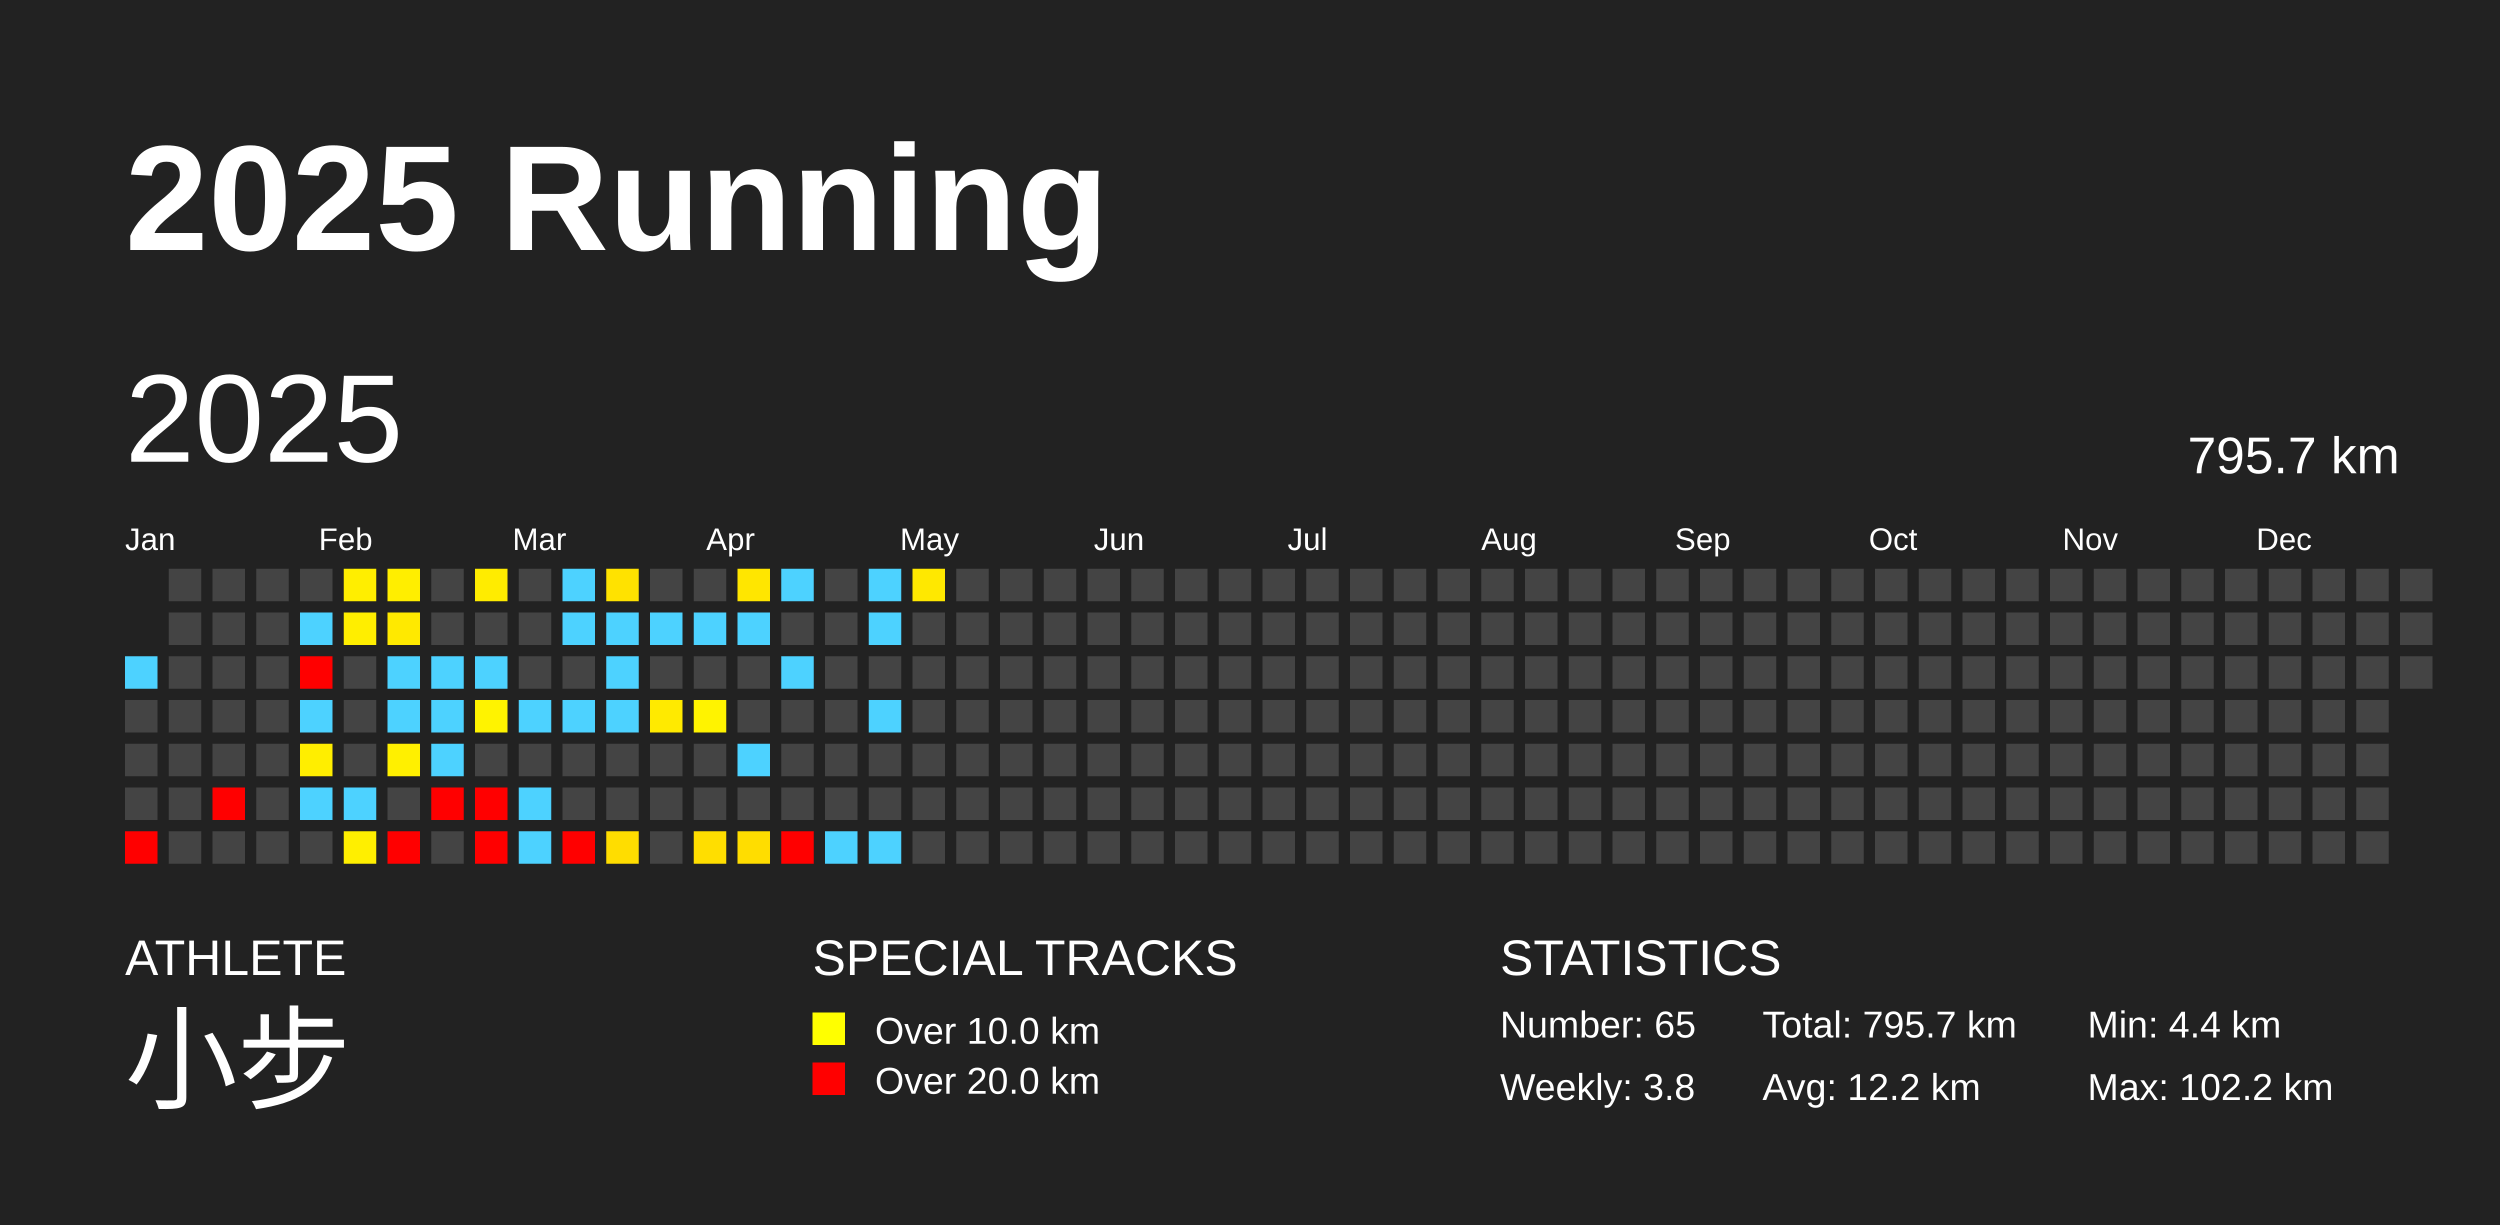
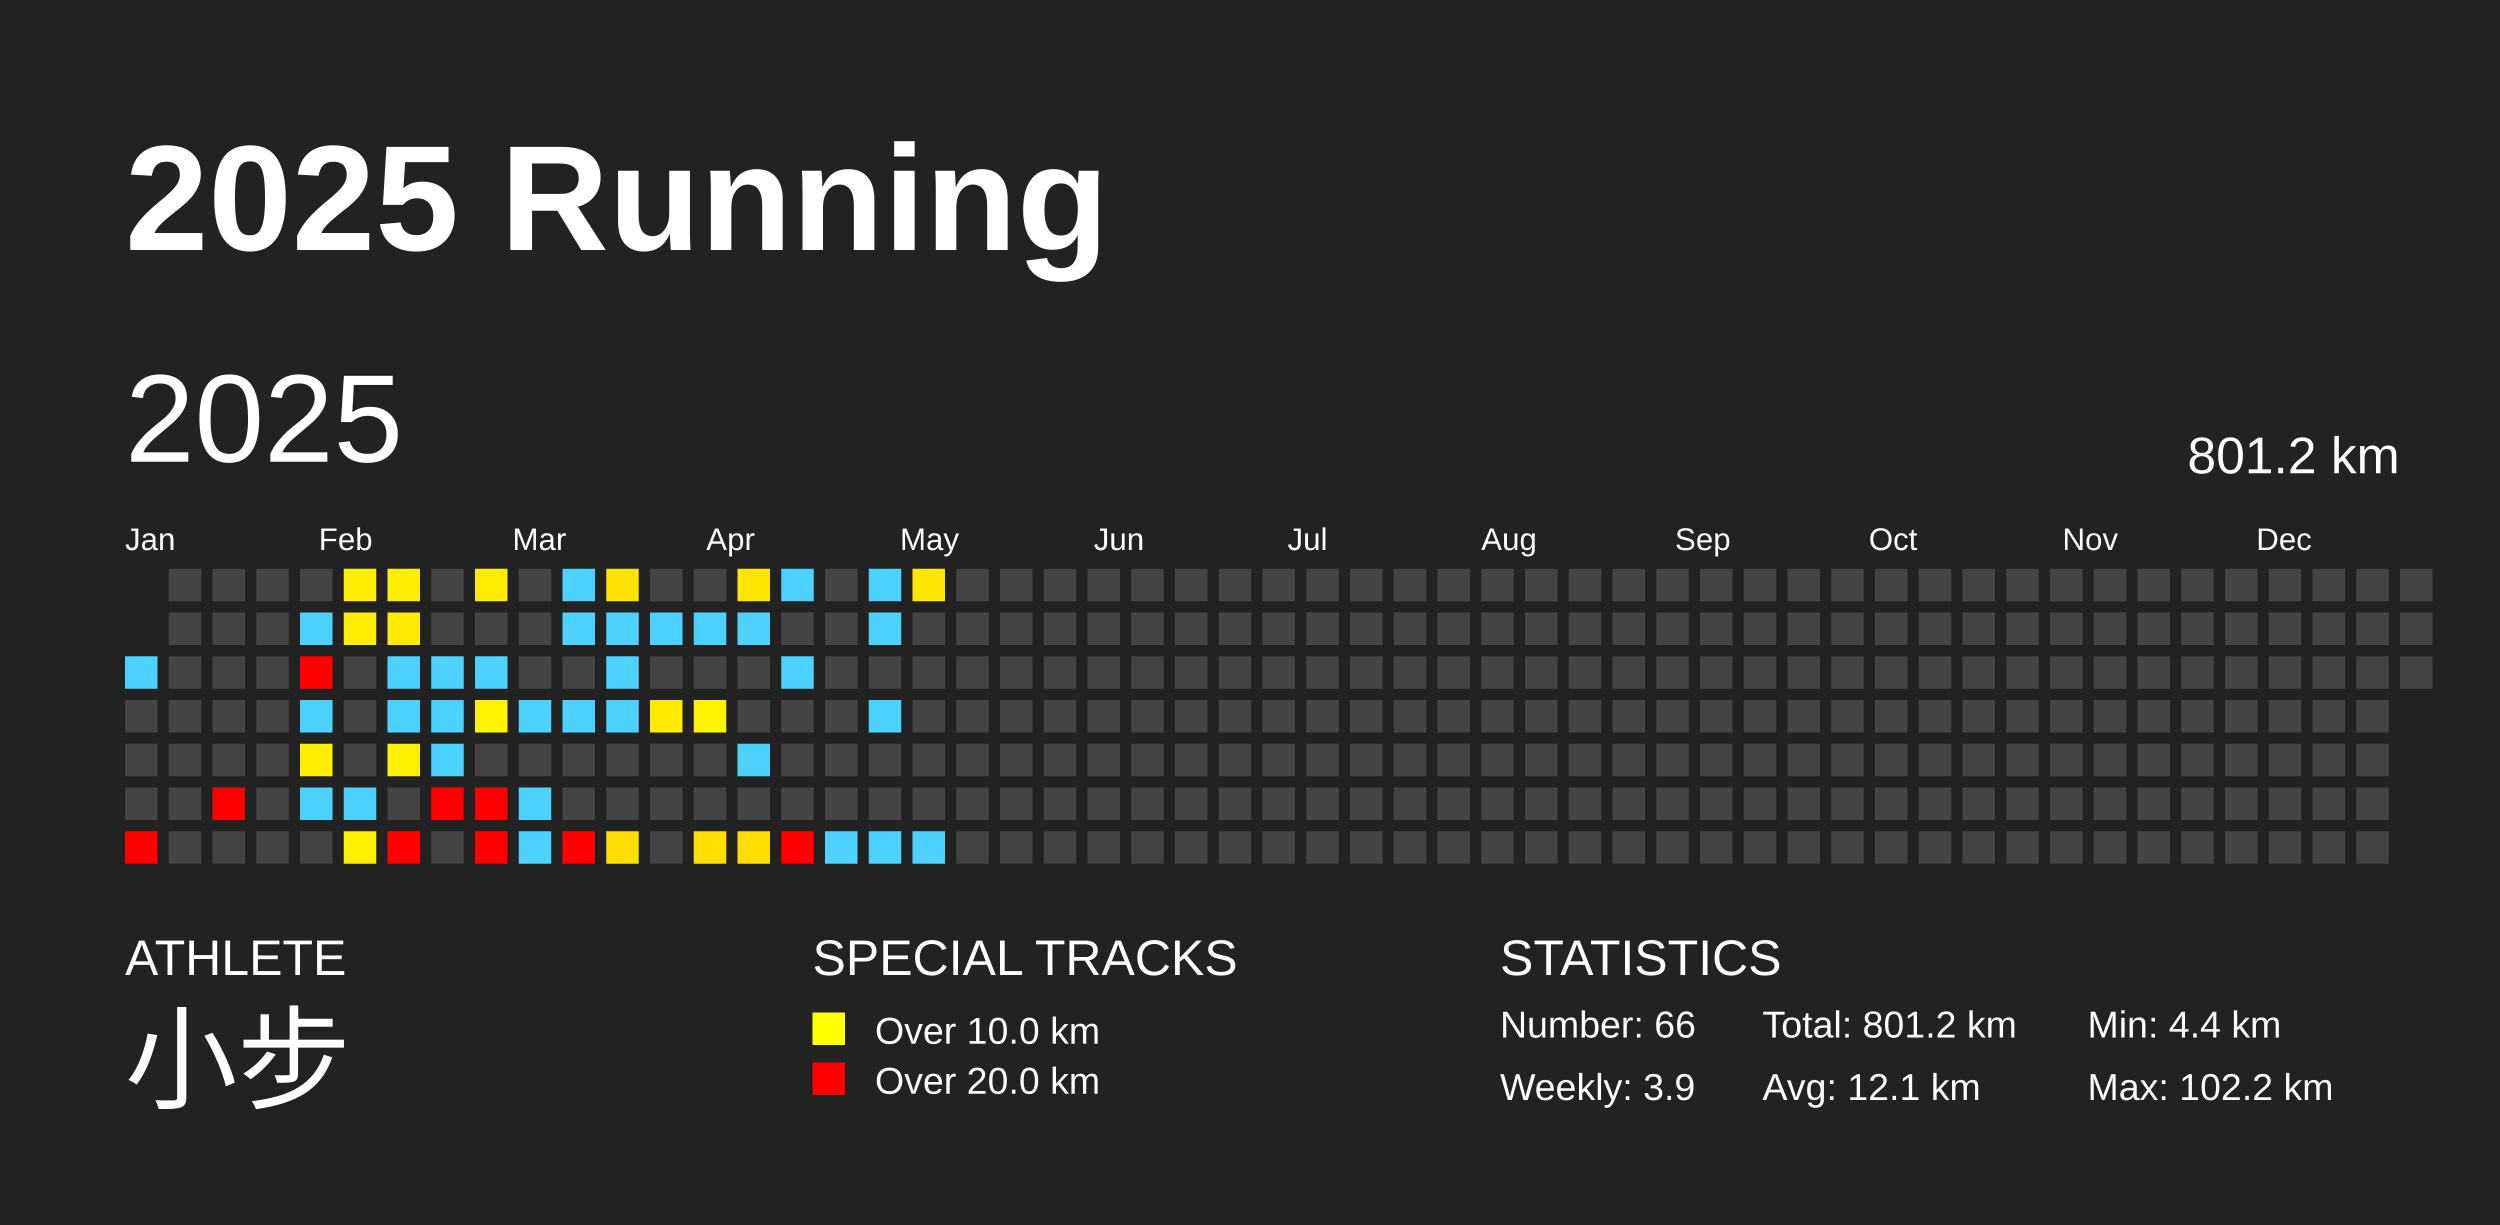
<svg xmlns="http://www.w3.org/2000/svg" baseProfile="full" height="98mm" version="1.1" viewBox="0,0,200,98" width="200mm">
  <defs />
  <rect fill="#222222" height="98" width="200" x="0" y="0" />
  <text fill="#FFFFFF" style="font-size:12px; font-family:Arial; font-weight:bold;" x="10" y="20">2025 Running</text>
  <text fill="#FFFFFF" style="font-size:4px; font-family:Arial" x="10" y="78">ATHLETE</text>
  <text fill="#FFFFFF" style="font-size:9px; font-family:Arial" x="10" y="88">小步</text>
  <text fill="#FFFFFF" style="font-size:4px; font-family:Arial" x="65" y="78">SPECIAL TRACKS</text>
  <rect fill="yellow" height="2.6" width="2.6" x="65" y="81" />
  <text fill="#FFFFFF" style="font-size:3px; font-family:Arial" x="70" y="83.5">Over 10.0 km</text>
  <rect fill="red" height="2.6" width="2.6" x="65" y="85" />
  <text fill="#FFFFFF" style="font-size:3px; font-family:Arial" x="70" y="87.5">Over 20.0 km</text>
  <text fill="#FFFFFF" style="font-size:4px; font-family:Arial" x="120" y="78">STATISTICS</text>
-   <text fill="#FFFFFF" style="font-size:3px; font-family:Arial" x="120" y="83">Number: 65</text>
-   <text fill="#FFFFFF" style="font-size:3px; font-family:Arial" x="120" y="88">Weekly: 3.8</text>
-   <text fill="#FFFFFF" style="font-size:3px; font-family:Arial" x="141" y="83">Total: 795.7 km</text>
-   <text fill="#FFFFFF" style="font-size:3px; font-family:Arial" x="141" y="88">Avg: 12.2 km</text>
+   <text fill="#FFFFFF" style="font-size:3px; font-family:Arial" x="120" y="83">Number: 66</text>
+   <text fill="#FFFFFF" style="font-size:3px; font-family:Arial" x="120" y="88">Weekly: 3.9</text>
+   <text fill="#FFFFFF" style="font-size:3px; font-family:Arial" x="141" y="83">Total: 801.2 km</text>
+   <text fill="#FFFFFF" style="font-size:3px; font-family:Arial" x="141" y="88">Avg: 12.1 km</text>
  <text fill="#FFFFFF" style="font-size:3px; font-family:Arial" x="167" y="83">Min: 4.4 km</text>
  <text fill="#FFFFFF" style="font-size:3px; font-family:Arial" x="167" y="88">Max: 102.2 km</text>
  <text dominant-baseline="hanging" fill="#FFFFFF" style="font-size:10.0px; font-family:Arial;" x="10" y="30">2025</text>
-   <text dominant-baseline="hanging" fill="#FFFFFF" style="font-size:4.125px; font-family:Arial;" x="175" y="35">795.7 km</text>
+   <text dominant-baseline="hanging" fill="#FFFFFF" style="font-size:4.125px; font-family:Arial;" x="175" y="35">801.2 km</text>
  <text fill="#FFFFFF" style="font-size:2.5px; font-family:Arial" x="10.0" y="44">Jan</text>
  <text fill="#FFFFFF" style="font-size:2.5px; font-family:Arial" x="25.5" y="44">Feb</text>
  <text fill="#FFFFFF" style="font-size:2.5px; font-family:Arial" x="41.0" y="44">Mar</text>
  <text fill="#FFFFFF" style="font-size:2.5px; font-family:Arial" x="56.5" y="44">Apr</text>
  <text fill="#FFFFFF" style="font-size:2.5px; font-family:Arial" x="72.0" y="44">May</text>
  <text fill="#FFFFFF" style="font-size:2.5px; font-family:Arial" x="87.5" y="44">Jun</text>
  <text fill="#FFFFFF" style="font-size:2.5px; font-family:Arial" x="103.0" y="44">Jul</text>
  <text fill="#FFFFFF" style="font-size:2.5px; font-family:Arial" x="118.5" y="44">Aug</text>
  <text fill="#FFFFFF" style="font-size:2.5px; font-family:Arial" x="134.0" y="44">Sep</text>
  <text fill="#FFFFFF" style="font-size:2.5px; font-family:Arial" x="149.5" y="44">Oct</text>
  <text fill="#FFFFFF" style="font-size:2.5px; font-family:Arial" x="165.0" y="44">Nov</text>
  <text fill="#FFFFFF" style="font-size:2.5px; font-family:Arial" x="180.5" y="44">Dec</text>
  <rect fill="#4dd2ff" height="2.6" width="2.6" x="10.0" y="52.5" />
  <rect fill="#444444" height="2.6" width="2.6" x="10.0" y="56.0" />
  <rect fill="#444444" height="2.6" width="2.6" x="10.0" y="59.5" />
  <rect fill="#444444" height="2.6" width="2.6" x="10.0" y="63.0" />
  <rect fill="red" height="2.6" width="2.6" x="10.0" y="66.5" />
  <rect fill="#444444" height="2.6" width="2.6" x="13.5" y="45.5" />
  <rect fill="#444444" height="2.6" width="2.6" x="13.5" y="49.0" />
  <rect fill="#444444" height="2.6" width="2.6" x="13.5" y="52.5" />
  <rect fill="#444444" height="2.6" width="2.6" x="13.5" y="56.0" />
  <rect fill="#444444" height="2.6" width="2.6" x="13.5" y="59.5" />
  <rect fill="#444444" height="2.6" width="2.6" x="13.5" y="63.0" />
  <rect fill="#444444" height="2.6" width="2.6" x="13.5" y="66.5" />
  <rect fill="#444444" height="2.6" width="2.6" x="17.0" y="45.5" />
  <rect fill="#444444" height="2.6" width="2.6" x="17.0" y="49.0" />
  <rect fill="#444444" height="2.6" width="2.6" x="17.0" y="52.5" />
  <rect fill="#444444" height="2.6" width="2.6" x="17.0" y="56.0" />
  <rect fill="#444444" height="2.6" width="2.6" x="17.0" y="59.5" />
  <rect fill="red" height="2.6" width="2.6" x="17.0" y="63.0" />
  <rect fill="#444444" height="2.6" width="2.6" x="17.0" y="66.5" />
  <rect fill="#444444" height="2.6" width="2.6" x="20.5" y="45.5" />
  <rect fill="#444444" height="2.6" width="2.6" x="20.5" y="49.0" />
  <rect fill="#444444" height="2.6" width="2.6" x="20.5" y="52.5" />
  <rect fill="#444444" height="2.6" width="2.6" x="20.5" y="56.0" />
  <rect fill="#444444" height="2.6" width="2.6" x="20.5" y="59.5" />
  <rect fill="#444444" height="2.6" width="2.6" x="20.5" y="63.0" />
  <rect fill="#444444" height="2.6" width="2.6" x="20.5" y="66.5" />
  <rect fill="#444444" height="2.6" width="2.6" x="24.0" y="45.5" />
  <rect fill="#4dd2ff" height="2.6" width="2.6" x="24.0" y="49.0" />
  <rect fill="red" height="2.6" width="2.6" x="24.0" y="52.5" />
  <rect fill="#4dd2ff" height="2.6" width="2.6" x="24.0" y="56.0" />
  <rect fill="#ffee00" height="2.6" width="2.6" x="24.0" y="59.5" />
  <rect fill="#4dd2ff" height="2.6" width="2.6" x="24.0" y="63.0" />
  <rect fill="#444444" height="2.6" width="2.6" x="24.0" y="66.5" />
  <rect fill="#ffee00" height="2.6" width="2.6" x="27.5" y="45.5" />
-   <rect fill="#ffee00" height="2.6" width="2.6" x="27.5" y="49.0" />
+   <rect fill="#ffed00" height="2.6" width="2.6" x="27.5" y="49.0" />
  <rect fill="#444444" height="2.6" width="2.6" x="27.5" y="52.5" />
  <rect fill="#444444" height="2.6" width="2.6" x="27.5" y="56.0" />
  <rect fill="#444444" height="2.6" width="2.6" x="27.5" y="59.5" />
  <rect fill="#4dd2ff" height="2.6" width="2.6" x="27.5" y="63.0" />
  <rect fill="#ffef00" height="2.6" width="2.6" x="27.5" y="66.5" />
  <rect fill="#ffee00" height="2.6" width="2.6" x="31.0" y="45.5" />
  <rect fill="#ffe900" height="2.6" width="2.6" x="31.0" y="49.0" />
  <rect fill="#4dd2ff" height="2.6" width="2.6" x="31.0" y="52.5" />
  <rect fill="#4dd2ff" height="2.6" width="2.6" x="31.0" y="56.0" />
  <rect fill="#fff000" height="2.6" width="2.6" x="31.0" y="59.5" />
  <rect fill="#444444" height="2.6" width="2.6" x="31.0" y="63.0" />
  <rect fill="red" height="2.6" width="2.6" x="31.0" y="66.5" />
  <rect fill="#444444" height="2.6" width="2.6" x="34.5" y="45.5" />
  <rect fill="#444444" height="2.6" width="2.6" x="34.5" y="49.0" />
  <rect fill="#4dd2ff" height="2.6" width="2.6" x="34.5" y="52.5" />
  <rect fill="#4dd2ff" height="2.6" width="2.6" x="34.5" y="56.0" />
  <rect fill="#4dd2ff" height="2.6" width="2.6" x="34.5" y="59.5" />
  <rect fill="red" height="2.6" width="2.6" x="34.5" y="63.0" />
  <rect fill="#444444" height="2.6" width="2.6" x="34.5" y="66.5" />
  <rect fill="#ffec00" height="2.6" width="2.6" x="38.0" y="45.5" />
  <rect fill="#444444" height="2.6" width="2.6" x="38.0" y="49.0" />
  <rect fill="#4dd2ff" height="2.6" width="2.6" x="38.0" y="52.5" />
  <rect fill="#fff300" height="2.6" width="2.6" x="38.0" y="56.0" />
  <rect fill="#444444" height="2.6" width="2.6" x="38.0" y="59.5" />
  <rect fill="red" height="2.6" width="2.6" x="38.0" y="63.0" />
  <rect fill="red" height="2.6" width="2.6" x="38.0" y="66.5" />
  <rect fill="#444444" height="2.6" width="2.6" x="41.5" y="45.5" />
  <rect fill="#444444" height="2.6" width="2.6" x="41.5" y="49.0" />
  <rect fill="#444444" height="2.6" width="2.6" x="41.5" y="52.5" />
  <rect fill="#4dd2ff" height="2.6" width="2.6" x="41.5" y="56.0" />
  <rect fill="#444444" height="2.6" width="2.6" x="41.5" y="59.5" />
  <rect fill="#4dd2ff" height="2.6" width="2.6" x="41.5" y="63.0" />
  <rect fill="#4dd2ff" height="2.6" width="2.6" x="41.5" y="66.5" />
  <rect fill="#4dd2ff" height="2.6" width="2.6" x="45.0" y="45.5" />
  <rect fill="#4dd2ff" height="2.6" width="2.6" x="45.0" y="49.0" />
  <rect fill="#444444" height="2.6" width="2.6" x="45.0" y="52.5" />
  <rect fill="#4dd2ff" height="2.6" width="2.6" x="45.0" y="56.0" />
  <rect fill="#444444" height="2.6" width="2.6" x="45.0" y="59.5" />
  <rect fill="#444444" height="2.6" width="2.6" x="45.0" y="63.0" />
  <rect fill="red" height="2.6" width="2.6" x="45.0" y="66.5" />
  <rect fill="#ffe200" height="2.6" width="2.6" x="48.5" y="45.5" />
  <rect fill="#4dd2ff" height="2.6" width="2.6" x="48.5" y="49.0" />
  <rect fill="#4dd2ff" height="2.6" width="2.6" x="48.5" y="52.5" />
  <rect fill="#4dd2ff" height="2.6" width="2.6" x="48.5" y="56.0" />
  <rect fill="#444444" height="2.6" width="2.6" x="48.5" y="59.5" />
  <rect fill="#444444" height="2.6" width="2.6" x="48.5" y="63.0" />
  <rect fill="#ffdd00" height="2.6" width="2.6" x="48.5" y="66.5" />
  <rect fill="#444444" height="2.6" width="2.6" x="52.0" y="45.5" />
  <rect fill="#4dd2ff" height="2.6" width="2.6" x="52.0" y="49.0" />
  <rect fill="#444444" height="2.6" width="2.6" x="52.0" y="52.5" />
  <rect fill="#ffea00" height="2.6" width="2.6" x="52.0" y="56.0" />
  <rect fill="#444444" height="2.6" width="2.6" x="52.0" y="59.5" />
  <rect fill="#444444" height="2.6" width="2.6" x="52.0" y="63.0" />
  <rect fill="#444444" height="2.6" width="2.6" x="52.0" y="66.5" />
  <rect fill="#444444" height="2.6" width="2.6" x="55.5" y="45.5" />
  <rect fill="#4dd2ff" height="2.6" width="2.6" x="55.5" y="49.0" />
  <rect fill="#444444" height="2.6" width="2.6" x="55.5" y="52.5" />
  <rect fill="#fff300" height="2.6" width="2.6" x="55.5" y="56.0" />
  <rect fill="#444444" height="2.6" width="2.6" x="55.5" y="59.5" />
  <rect fill="#444444" height="2.6" width="2.6" x="55.5" y="63.0" />
  <rect fill="#ffde00" height="2.6" width="2.6" x="55.5" y="66.5" />
-   <rect fill="#ffe600" height="2.6" width="2.6" x="59.0" y="45.5" />
+   <rect fill="#ffe500" height="2.6" width="2.6" x="59.0" y="45.5" />
  <rect fill="#4dd2ff" height="2.6" width="2.6" x="59.0" y="49.0" />
  <rect fill="#444444" height="2.6" width="2.6" x="59.0" y="52.5" />
  <rect fill="#444444" height="2.6" width="2.6" x="59.0" y="56.0" />
  <rect fill="#4dd2ff" height="2.6" width="2.6" x="59.0" y="59.5" />
  <rect fill="#444444" height="2.6" width="2.6" x="59.0" y="63.0" />
  <rect fill="#ffdd00" height="2.6" width="2.6" x="59.0" y="66.5" />
  <rect fill="#4dd2ff" height="2.6" width="2.6" x="62.5" y="45.5" />
  <rect fill="#444444" height="2.6" width="2.6" x="62.5" y="49.0" />
  <rect fill="#4dd2ff" height="2.6" width="2.6" x="62.5" y="52.5" />
  <rect fill="#444444" height="2.6" width="2.6" x="62.5" y="56.0" />
  <rect fill="#444444" height="2.6" width="2.6" x="62.5" y="59.5" />
  <rect fill="#444444" height="2.6" width="2.6" x="62.5" y="63.0" />
  <rect fill="red" height="2.6" width="2.6" x="62.5" y="66.5" />
  <rect fill="#444444" height="2.6" width="2.6" x="66.0" y="45.5" />
  <rect fill="#444444" height="2.6" width="2.6" x="66.0" y="49.0" />
  <rect fill="#444444" height="2.6" width="2.6" x="66.0" y="52.5" />
  <rect fill="#444444" height="2.6" width="2.6" x="66.0" y="56.0" />
  <rect fill="#444444" height="2.6" width="2.6" x="66.0" y="59.5" />
  <rect fill="#444444" height="2.6" width="2.6" x="66.0" y="63.0" />
  <rect fill="#4dd2ff" height="2.6" width="2.6" x="66.0" y="66.5" />
  <rect fill="#4dd2ff" height="2.6" width="2.6" x="69.5" y="45.5" />
  <rect fill="#4dd2ff" height="2.6" width="2.6" x="69.5" y="49.0" />
  <rect fill="#444444" height="2.6" width="2.6" x="69.5" y="52.5" />
  <rect fill="#4dd2ff" height="2.6" width="2.6" x="69.5" y="56.0" />
  <rect fill="#444444" height="2.6" width="2.6" x="69.5" y="59.5" />
  <rect fill="#444444" height="2.6" width="2.6" x="69.5" y="63.0" />
  <rect fill="#4dd2ff" height="2.6" width="2.6" x="69.5" y="66.5" />
-   <rect fill="#ffe800" height="2.6" width="2.6" x="73.0" y="45.5" />
+   <rect fill="#ffe700" height="2.6" width="2.6" x="73.0" y="45.5" />
  <rect fill="#444444" height="2.6" width="2.6" x="73.0" y="49.0" />
  <rect fill="#444444" height="2.6" width="2.6" x="73.0" y="52.5" />
  <rect fill="#444444" height="2.6" width="2.6" x="73.0" y="56.0" />
  <rect fill="#444444" height="2.6" width="2.6" x="73.0" y="59.5" />
  <rect fill="#444444" height="2.6" width="2.6" x="73.0" y="63.0" />
-   <rect fill="#444444" height="2.6" width="2.6" x="73.0" y="66.5" />
+   <rect fill="#4dd2ff" height="2.6" width="2.6" x="73.0" y="66.5" />
  <rect fill="#444444" height="2.6" width="2.6" x="76.5" y="45.5" />
  <rect fill="#444444" height="2.6" width="2.6" x="76.5" y="49.0" />
  <rect fill="#444444" height="2.6" width="2.6" x="76.5" y="52.5" />
  <rect fill="#444444" height="2.6" width="2.6" x="76.5" y="56.0" />
  <rect fill="#444444" height="2.6" width="2.6" x="76.5" y="59.5" />
  <rect fill="#444444" height="2.6" width="2.6" x="76.5" y="63.0" />
  <rect fill="#444444" height="2.6" width="2.6" x="76.5" y="66.5" />
  <rect fill="#444444" height="2.6" width="2.6" x="80.0" y="45.5" />
  <rect fill="#444444" height="2.6" width="2.6" x="80.0" y="49.0" />
  <rect fill="#444444" height="2.6" width="2.6" x="80.0" y="52.5" />
  <rect fill="#444444" height="2.6" width="2.6" x="80.0" y="56.0" />
  <rect fill="#444444" height="2.6" width="2.6" x="80.0" y="59.5" />
  <rect fill="#444444" height="2.6" width="2.6" x="80.0" y="63.0" />
  <rect fill="#444444" height="2.6" width="2.6" x="80.0" y="66.5" />
  <rect fill="#444444" height="2.6" width="2.6" x="83.5" y="45.5" />
  <rect fill="#444444" height="2.6" width="2.6" x="83.5" y="49.0" />
  <rect fill="#444444" height="2.6" width="2.6" x="83.5" y="52.5" />
  <rect fill="#444444" height="2.6" width="2.6" x="83.5" y="56.0" />
  <rect fill="#444444" height="2.6" width="2.6" x="83.5" y="59.5" />
  <rect fill="#444444" height="2.6" width="2.6" x="83.5" y="63.0" />
  <rect fill="#444444" height="2.6" width="2.6" x="83.5" y="66.5" />
  <rect fill="#444444" height="2.6" width="2.6" x="87.0" y="45.5" />
  <rect fill="#444444" height="2.6" width="2.6" x="87.0" y="49.0" />
  <rect fill="#444444" height="2.6" width="2.6" x="87.0" y="52.5" />
  <rect fill="#444444" height="2.6" width="2.6" x="87.0" y="56.0" />
  <rect fill="#444444" height="2.6" width="2.6" x="87.0" y="59.5" />
  <rect fill="#444444" height="2.6" width="2.6" x="87.0" y="63.0" />
  <rect fill="#444444" height="2.6" width="2.6" x="87.0" y="66.5" />
  <rect fill="#444444" height="2.6" width="2.6" x="90.5" y="45.5" />
  <rect fill="#444444" height="2.6" width="2.6" x="90.5" y="49.0" />
  <rect fill="#444444" height="2.6" width="2.6" x="90.5" y="52.5" />
  <rect fill="#444444" height="2.6" width="2.6" x="90.5" y="56.0" />
  <rect fill="#444444" height="2.6" width="2.6" x="90.5" y="59.5" />
  <rect fill="#444444" height="2.6" width="2.6" x="90.5" y="63.0" />
  <rect fill="#444444" height="2.6" width="2.6" x="90.5" y="66.5" />
  <rect fill="#444444" height="2.6" width="2.6" x="94.0" y="45.5" />
  <rect fill="#444444" height="2.6" width="2.6" x="94.0" y="49.0" />
  <rect fill="#444444" height="2.6" width="2.6" x="94.0" y="52.5" />
  <rect fill="#444444" height="2.6" width="2.6" x="94.0" y="56.0" />
  <rect fill="#444444" height="2.6" width="2.6" x="94.0" y="59.5" />
  <rect fill="#444444" height="2.6" width="2.6" x="94.0" y="63.0" />
  <rect fill="#444444" height="2.6" width="2.6" x="94.0" y="66.5" />
  <rect fill="#444444" height="2.6" width="2.6" x="97.5" y="45.5" />
  <rect fill="#444444" height="2.6" width="2.6" x="97.5" y="49.0" />
  <rect fill="#444444" height="2.6" width="2.6" x="97.5" y="52.5" />
  <rect fill="#444444" height="2.6" width="2.6" x="97.5" y="56.0" />
  <rect fill="#444444" height="2.6" width="2.6" x="97.5" y="59.5" />
  <rect fill="#444444" height="2.6" width="2.6" x="97.5" y="63.0" />
  <rect fill="#444444" height="2.6" width="2.6" x="97.5" y="66.5" />
  <rect fill="#444444" height="2.6" width="2.6" x="101.0" y="45.5" />
  <rect fill="#444444" height="2.6" width="2.6" x="101.0" y="49.0" />
  <rect fill="#444444" height="2.6" width="2.6" x="101.0" y="52.5" />
  <rect fill="#444444" height="2.6" width="2.6" x="101.0" y="56.0" />
  <rect fill="#444444" height="2.6" width="2.6" x="101.0" y="59.5" />
  <rect fill="#444444" height="2.6" width="2.6" x="101.0" y="63.0" />
  <rect fill="#444444" height="2.6" width="2.6" x="101.0" y="66.5" />
  <rect fill="#444444" height="2.6" width="2.6" x="104.5" y="45.5" />
  <rect fill="#444444" height="2.6" width="2.6" x="104.5" y="49.0" />
  <rect fill="#444444" height="2.6" width="2.6" x="104.5" y="52.5" />
  <rect fill="#444444" height="2.6" width="2.6" x="104.5" y="56.0" />
  <rect fill="#444444" height="2.6" width="2.6" x="104.5" y="59.5" />
  <rect fill="#444444" height="2.6" width="2.6" x="104.5" y="63.0" />
  <rect fill="#444444" height="2.6" width="2.6" x="104.5" y="66.5" />
  <rect fill="#444444" height="2.6" width="2.6" x="108.0" y="45.5" />
  <rect fill="#444444" height="2.6" width="2.6" x="108.0" y="49.0" />
  <rect fill="#444444" height="2.6" width="2.6" x="108.0" y="52.5" />
  <rect fill="#444444" height="2.6" width="2.6" x="108.0" y="56.0" />
  <rect fill="#444444" height="2.6" width="2.6" x="108.0" y="59.5" />
  <rect fill="#444444" height="2.6" width="2.6" x="108.0" y="63.0" />
  <rect fill="#444444" height="2.6" width="2.6" x="108.0" y="66.5" />
  <rect fill="#444444" height="2.6" width="2.6" x="111.5" y="45.5" />
  <rect fill="#444444" height="2.6" width="2.6" x="111.5" y="49.0" />
  <rect fill="#444444" height="2.6" width="2.6" x="111.5" y="52.5" />
  <rect fill="#444444" height="2.6" width="2.6" x="111.5" y="56.0" />
  <rect fill="#444444" height="2.6" width="2.6" x="111.5" y="59.5" />
  <rect fill="#444444" height="2.6" width="2.6" x="111.5" y="63.0" />
  <rect fill="#444444" height="2.6" width="2.6" x="111.5" y="66.5" />
  <rect fill="#444444" height="2.6" width="2.6" x="115.0" y="45.5" />
  <rect fill="#444444" height="2.6" width="2.6" x="115.0" y="49.0" />
  <rect fill="#444444" height="2.6" width="2.6" x="115.0" y="52.5" />
  <rect fill="#444444" height="2.6" width="2.6" x="115.0" y="56.0" />
  <rect fill="#444444" height="2.6" width="2.6" x="115.0" y="59.5" />
  <rect fill="#444444" height="2.6" width="2.6" x="115.0" y="63.0" />
  <rect fill="#444444" height="2.6" width="2.6" x="115.0" y="66.5" />
  <rect fill="#444444" height="2.6" width="2.6" x="118.5" y="45.5" />
  <rect fill="#444444" height="2.6" width="2.6" x="118.5" y="49.0" />
  <rect fill="#444444" height="2.6" width="2.6" x="118.5" y="52.5" />
  <rect fill="#444444" height="2.6" width="2.6" x="118.5" y="56.0" />
  <rect fill="#444444" height="2.6" width="2.6" x="118.5" y="59.5" />
  <rect fill="#444444" height="2.6" width="2.6" x="118.5" y="63.0" />
  <rect fill="#444444" height="2.6" width="2.6" x="118.5" y="66.5" />
  <rect fill="#444444" height="2.6" width="2.6" x="122.0" y="45.5" />
  <rect fill="#444444" height="2.6" width="2.6" x="122.0" y="49.0" />
  <rect fill="#444444" height="2.6" width="2.6" x="122.0" y="52.5" />
  <rect fill="#444444" height="2.6" width="2.6" x="122.0" y="56.0" />
  <rect fill="#444444" height="2.6" width="2.6" x="122.0" y="59.5" />
  <rect fill="#444444" height="2.6" width="2.6" x="122.0" y="63.0" />
  <rect fill="#444444" height="2.6" width="2.6" x="122.0" y="66.5" />
  <rect fill="#444444" height="2.6" width="2.6" x="125.5" y="45.5" />
  <rect fill="#444444" height="2.6" width="2.6" x="125.5" y="49.0" />
  <rect fill="#444444" height="2.6" width="2.6" x="125.5" y="52.5" />
  <rect fill="#444444" height="2.6" width="2.6" x="125.5" y="56.0" />
  <rect fill="#444444" height="2.6" width="2.6" x="125.5" y="59.5" />
  <rect fill="#444444" height="2.6" width="2.6" x="125.5" y="63.0" />
  <rect fill="#444444" height="2.6" width="2.6" x="125.5" y="66.5" />
  <rect fill="#444444" height="2.6" width="2.6" x="129.0" y="45.5" />
  <rect fill="#444444" height="2.6" width="2.6" x="129.0" y="49.0" />
  <rect fill="#444444" height="2.6" width="2.6" x="129.0" y="52.5" />
  <rect fill="#444444" height="2.6" width="2.6" x="129.0" y="56.0" />
  <rect fill="#444444" height="2.6" width="2.6" x="129.0" y="59.5" />
  <rect fill="#444444" height="2.6" width="2.6" x="129.0" y="63.0" />
  <rect fill="#444444" height="2.6" width="2.6" x="129.0" y="66.5" />
  <rect fill="#444444" height="2.6" width="2.6" x="132.5" y="45.5" />
  <rect fill="#444444" height="2.6" width="2.6" x="132.5" y="49.0" />
  <rect fill="#444444" height="2.6" width="2.6" x="132.5" y="52.5" />
  <rect fill="#444444" height="2.6" width="2.6" x="132.5" y="56.0" />
  <rect fill="#444444" height="2.6" width="2.6" x="132.5" y="59.5" />
  <rect fill="#444444" height="2.6" width="2.6" x="132.5" y="63.0" />
  <rect fill="#444444" height="2.6" width="2.6" x="132.5" y="66.5" />
  <rect fill="#444444" height="2.6" width="2.6" x="136.0" y="45.5" />
  <rect fill="#444444" height="2.6" width="2.6" x="136.0" y="49.0" />
  <rect fill="#444444" height="2.6" width="2.6" x="136.0" y="52.5" />
  <rect fill="#444444" height="2.6" width="2.6" x="136.0" y="56.0" />
  <rect fill="#444444" height="2.6" width="2.6" x="136.0" y="59.5" />
  <rect fill="#444444" height="2.6" width="2.6" x="136.0" y="63.0" />
  <rect fill="#444444" height="2.6" width="2.6" x="136.0" y="66.5" />
  <rect fill="#444444" height="2.6" width="2.6" x="139.5" y="45.5" />
  <rect fill="#444444" height="2.6" width="2.6" x="139.5" y="49.0" />
  <rect fill="#444444" height="2.6" width="2.6" x="139.5" y="52.5" />
  <rect fill="#444444" height="2.6" width="2.6" x="139.5" y="56.0" />
  <rect fill="#444444" height="2.6" width="2.6" x="139.5" y="59.5" />
  <rect fill="#444444" height="2.6" width="2.6" x="139.5" y="63.0" />
  <rect fill="#444444" height="2.6" width="2.6" x="139.5" y="66.5" />
  <rect fill="#444444" height="2.6" width="2.6" x="143.0" y="45.5" />
  <rect fill="#444444" height="2.6" width="2.6" x="143.0" y="49.0" />
  <rect fill="#444444" height="2.6" width="2.6" x="143.0" y="52.5" />
  <rect fill="#444444" height="2.6" width="2.6" x="143.0" y="56.0" />
  <rect fill="#444444" height="2.6" width="2.6" x="143.0" y="59.5" />
  <rect fill="#444444" height="2.6" width="2.6" x="143.0" y="63.0" />
  <rect fill="#444444" height="2.6" width="2.6" x="143.0" y="66.5" />
  <rect fill="#444444" height="2.6" width="2.6" x="146.5" y="45.5" />
  <rect fill="#444444" height="2.6" width="2.6" x="146.5" y="49.0" />
  <rect fill="#444444" height="2.6" width="2.6" x="146.5" y="52.5" />
  <rect fill="#444444" height="2.6" width="2.6" x="146.5" y="56.0" />
  <rect fill="#444444" height="2.6" width="2.6" x="146.5" y="59.5" />
  <rect fill="#444444" height="2.6" width="2.6" x="146.5" y="63.0" />
  <rect fill="#444444" height="2.6" width="2.6" x="146.5" y="66.5" />
  <rect fill="#444444" height="2.6" width="2.6" x="150.0" y="45.5" />
  <rect fill="#444444" height="2.6" width="2.6" x="150.0" y="49.0" />
  <rect fill="#444444" height="2.6" width="2.6" x="150.0" y="52.5" />
  <rect fill="#444444" height="2.6" width="2.6" x="150.0" y="56.0" />
  <rect fill="#444444" height="2.6" width="2.6" x="150.0" y="59.5" />
  <rect fill="#444444" height="2.6" width="2.6" x="150.0" y="63.0" />
  <rect fill="#444444" height="2.6" width="2.6" x="150.0" y="66.5" />
  <rect fill="#444444" height="2.6" width="2.6" x="153.5" y="45.5" />
  <rect fill="#444444" height="2.6" width="2.6" x="153.5" y="49.0" />
  <rect fill="#444444" height="2.6" width="2.6" x="153.5" y="52.5" />
  <rect fill="#444444" height="2.6" width="2.6" x="153.5" y="56.0" />
  <rect fill="#444444" height="2.6" width="2.6" x="153.5" y="59.5" />
  <rect fill="#444444" height="2.6" width="2.6" x="153.5" y="63.0" />
  <rect fill="#444444" height="2.6" width="2.6" x="153.5" y="66.5" />
  <rect fill="#444444" height="2.6" width="2.6" x="157.0" y="45.5" />
  <rect fill="#444444" height="2.6" width="2.6" x="157.0" y="49.0" />
  <rect fill="#444444" height="2.6" width="2.6" x="157.0" y="52.5" />
  <rect fill="#444444" height="2.6" width="2.6" x="157.0" y="56.0" />
  <rect fill="#444444" height="2.6" width="2.6" x="157.0" y="59.5" />
  <rect fill="#444444" height="2.6" width="2.6" x="157.0" y="63.0" />
  <rect fill="#444444" height="2.6" width="2.6" x="157.0" y="66.5" />
  <rect fill="#444444" height="2.6" width="2.6" x="160.5" y="45.5" />
  <rect fill="#444444" height="2.6" width="2.6" x="160.5" y="49.0" />
  <rect fill="#444444" height="2.6" width="2.6" x="160.5" y="52.5" />
  <rect fill="#444444" height="2.6" width="2.6" x="160.5" y="56.0" />
  <rect fill="#444444" height="2.6" width="2.6" x="160.5" y="59.5" />
  <rect fill="#444444" height="2.6" width="2.6" x="160.5" y="63.0" />
  <rect fill="#444444" height="2.6" width="2.6" x="160.5" y="66.5" />
  <rect fill="#444444" height="2.6" width="2.6" x="164.0" y="45.5" />
  <rect fill="#444444" height="2.6" width="2.6" x="164.0" y="49.0" />
  <rect fill="#444444" height="2.6" width="2.6" x="164.0" y="52.5" />
  <rect fill="#444444" height="2.6" width="2.6" x="164.0" y="56.0" />
  <rect fill="#444444" height="2.6" width="2.6" x="164.0" y="59.5" />
  <rect fill="#444444" height="2.6" width="2.6" x="164.0" y="63.0" />
  <rect fill="#444444" height="2.6" width="2.6" x="164.0" y="66.5" />
  <rect fill="#444444" height="2.6" width="2.6" x="167.5" y="45.5" />
  <rect fill="#444444" height="2.6" width="2.6" x="167.5" y="49.0" />
  <rect fill="#444444" height="2.6" width="2.6" x="167.5" y="52.5" />
  <rect fill="#444444" height="2.6" width="2.6" x="167.5" y="56.0" />
  <rect fill="#444444" height="2.6" width="2.6" x="167.5" y="59.5" />
  <rect fill="#444444" height="2.6" width="2.6" x="167.5" y="63.0" />
  <rect fill="#444444" height="2.6" width="2.6" x="167.5" y="66.5" />
  <rect fill="#444444" height="2.6" width="2.6" x="171.0" y="45.5" />
  <rect fill="#444444" height="2.6" width="2.6" x="171.0" y="49.0" />
  <rect fill="#444444" height="2.6" width="2.6" x="171.0" y="52.5" />
  <rect fill="#444444" height="2.6" width="2.6" x="171.0" y="56.0" />
  <rect fill="#444444" height="2.6" width="2.6" x="171.0" y="59.5" />
  <rect fill="#444444" height="2.6" width="2.6" x="171.0" y="63.0" />
  <rect fill="#444444" height="2.6" width="2.6" x="171.0" y="66.5" />
  <rect fill="#444444" height="2.6" width="2.6" x="174.5" y="45.5" />
  <rect fill="#444444" height="2.6" width="2.6" x="174.5" y="49.0" />
  <rect fill="#444444" height="2.6" width="2.6" x="174.5" y="52.5" />
  <rect fill="#444444" height="2.6" width="2.6" x="174.5" y="56.0" />
  <rect fill="#444444" height="2.6" width="2.6" x="174.5" y="59.5" />
  <rect fill="#444444" height="2.6" width="2.6" x="174.5" y="63.0" />
  <rect fill="#444444" height="2.6" width="2.6" x="174.5" y="66.5" />
  <rect fill="#444444" height="2.6" width="2.6" x="178.0" y="45.5" />
  <rect fill="#444444" height="2.6" width="2.6" x="178.0" y="49.0" />
  <rect fill="#444444" height="2.6" width="2.6" x="178.0" y="52.5" />
  <rect fill="#444444" height="2.6" width="2.6" x="178.0" y="56.0" />
  <rect fill="#444444" height="2.6" width="2.6" x="178.0" y="59.5" />
  <rect fill="#444444" height="2.6" width="2.6" x="178.0" y="63.0" />
  <rect fill="#444444" height="2.6" width="2.6" x="178.0" y="66.5" />
  <rect fill="#444444" height="2.6" width="2.6" x="181.5" y="45.5" />
  <rect fill="#444444" height="2.6" width="2.6" x="181.5" y="49.0" />
  <rect fill="#444444" height="2.6" width="2.6" x="181.5" y="52.5" />
  <rect fill="#444444" height="2.6" width="2.6" x="181.5" y="56.0" />
  <rect fill="#444444" height="2.6" width="2.6" x="181.5" y="59.5" />
  <rect fill="#444444" height="2.6" width="2.6" x="181.5" y="63.0" />
  <rect fill="#444444" height="2.6" width="2.6" x="181.5" y="66.5" />
  <rect fill="#444444" height="2.6" width="2.6" x="185.0" y="45.5" />
  <rect fill="#444444" height="2.6" width="2.6" x="185.0" y="49.0" />
  <rect fill="#444444" height="2.6" width="2.6" x="185.0" y="52.5" />
  <rect fill="#444444" height="2.6" width="2.6" x="185.0" y="56.0" />
  <rect fill="#444444" height="2.6" width="2.6" x="185.0" y="59.5" />
  <rect fill="#444444" height="2.6" width="2.6" x="185.0" y="63.0" />
  <rect fill="#444444" height="2.6" width="2.6" x="185.0" y="66.5" />
  <rect fill="#444444" height="2.6" width="2.6" x="188.5" y="45.5" />
  <rect fill="#444444" height="2.6" width="2.6" x="188.5" y="49.0" />
  <rect fill="#444444" height="2.6" width="2.6" x="188.5" y="52.5" />
  <rect fill="#444444" height="2.6" width="2.6" x="188.5" y="56.0" />
  <rect fill="#444444" height="2.6" width="2.6" x="188.5" y="59.5" />
  <rect fill="#444444" height="2.6" width="2.6" x="188.5" y="63.0" />
  <rect fill="#444444" height="2.6" width="2.6" x="188.5" y="66.5" />
  <rect fill="#444444" height="2.6" width="2.6" x="192.0" y="45.5" />
  <rect fill="#444444" height="2.6" width="2.6" x="192.0" y="49.0" />
  <rect fill="#444444" height="2.6" width="2.6" x="192.0" y="52.5" />
</svg>
